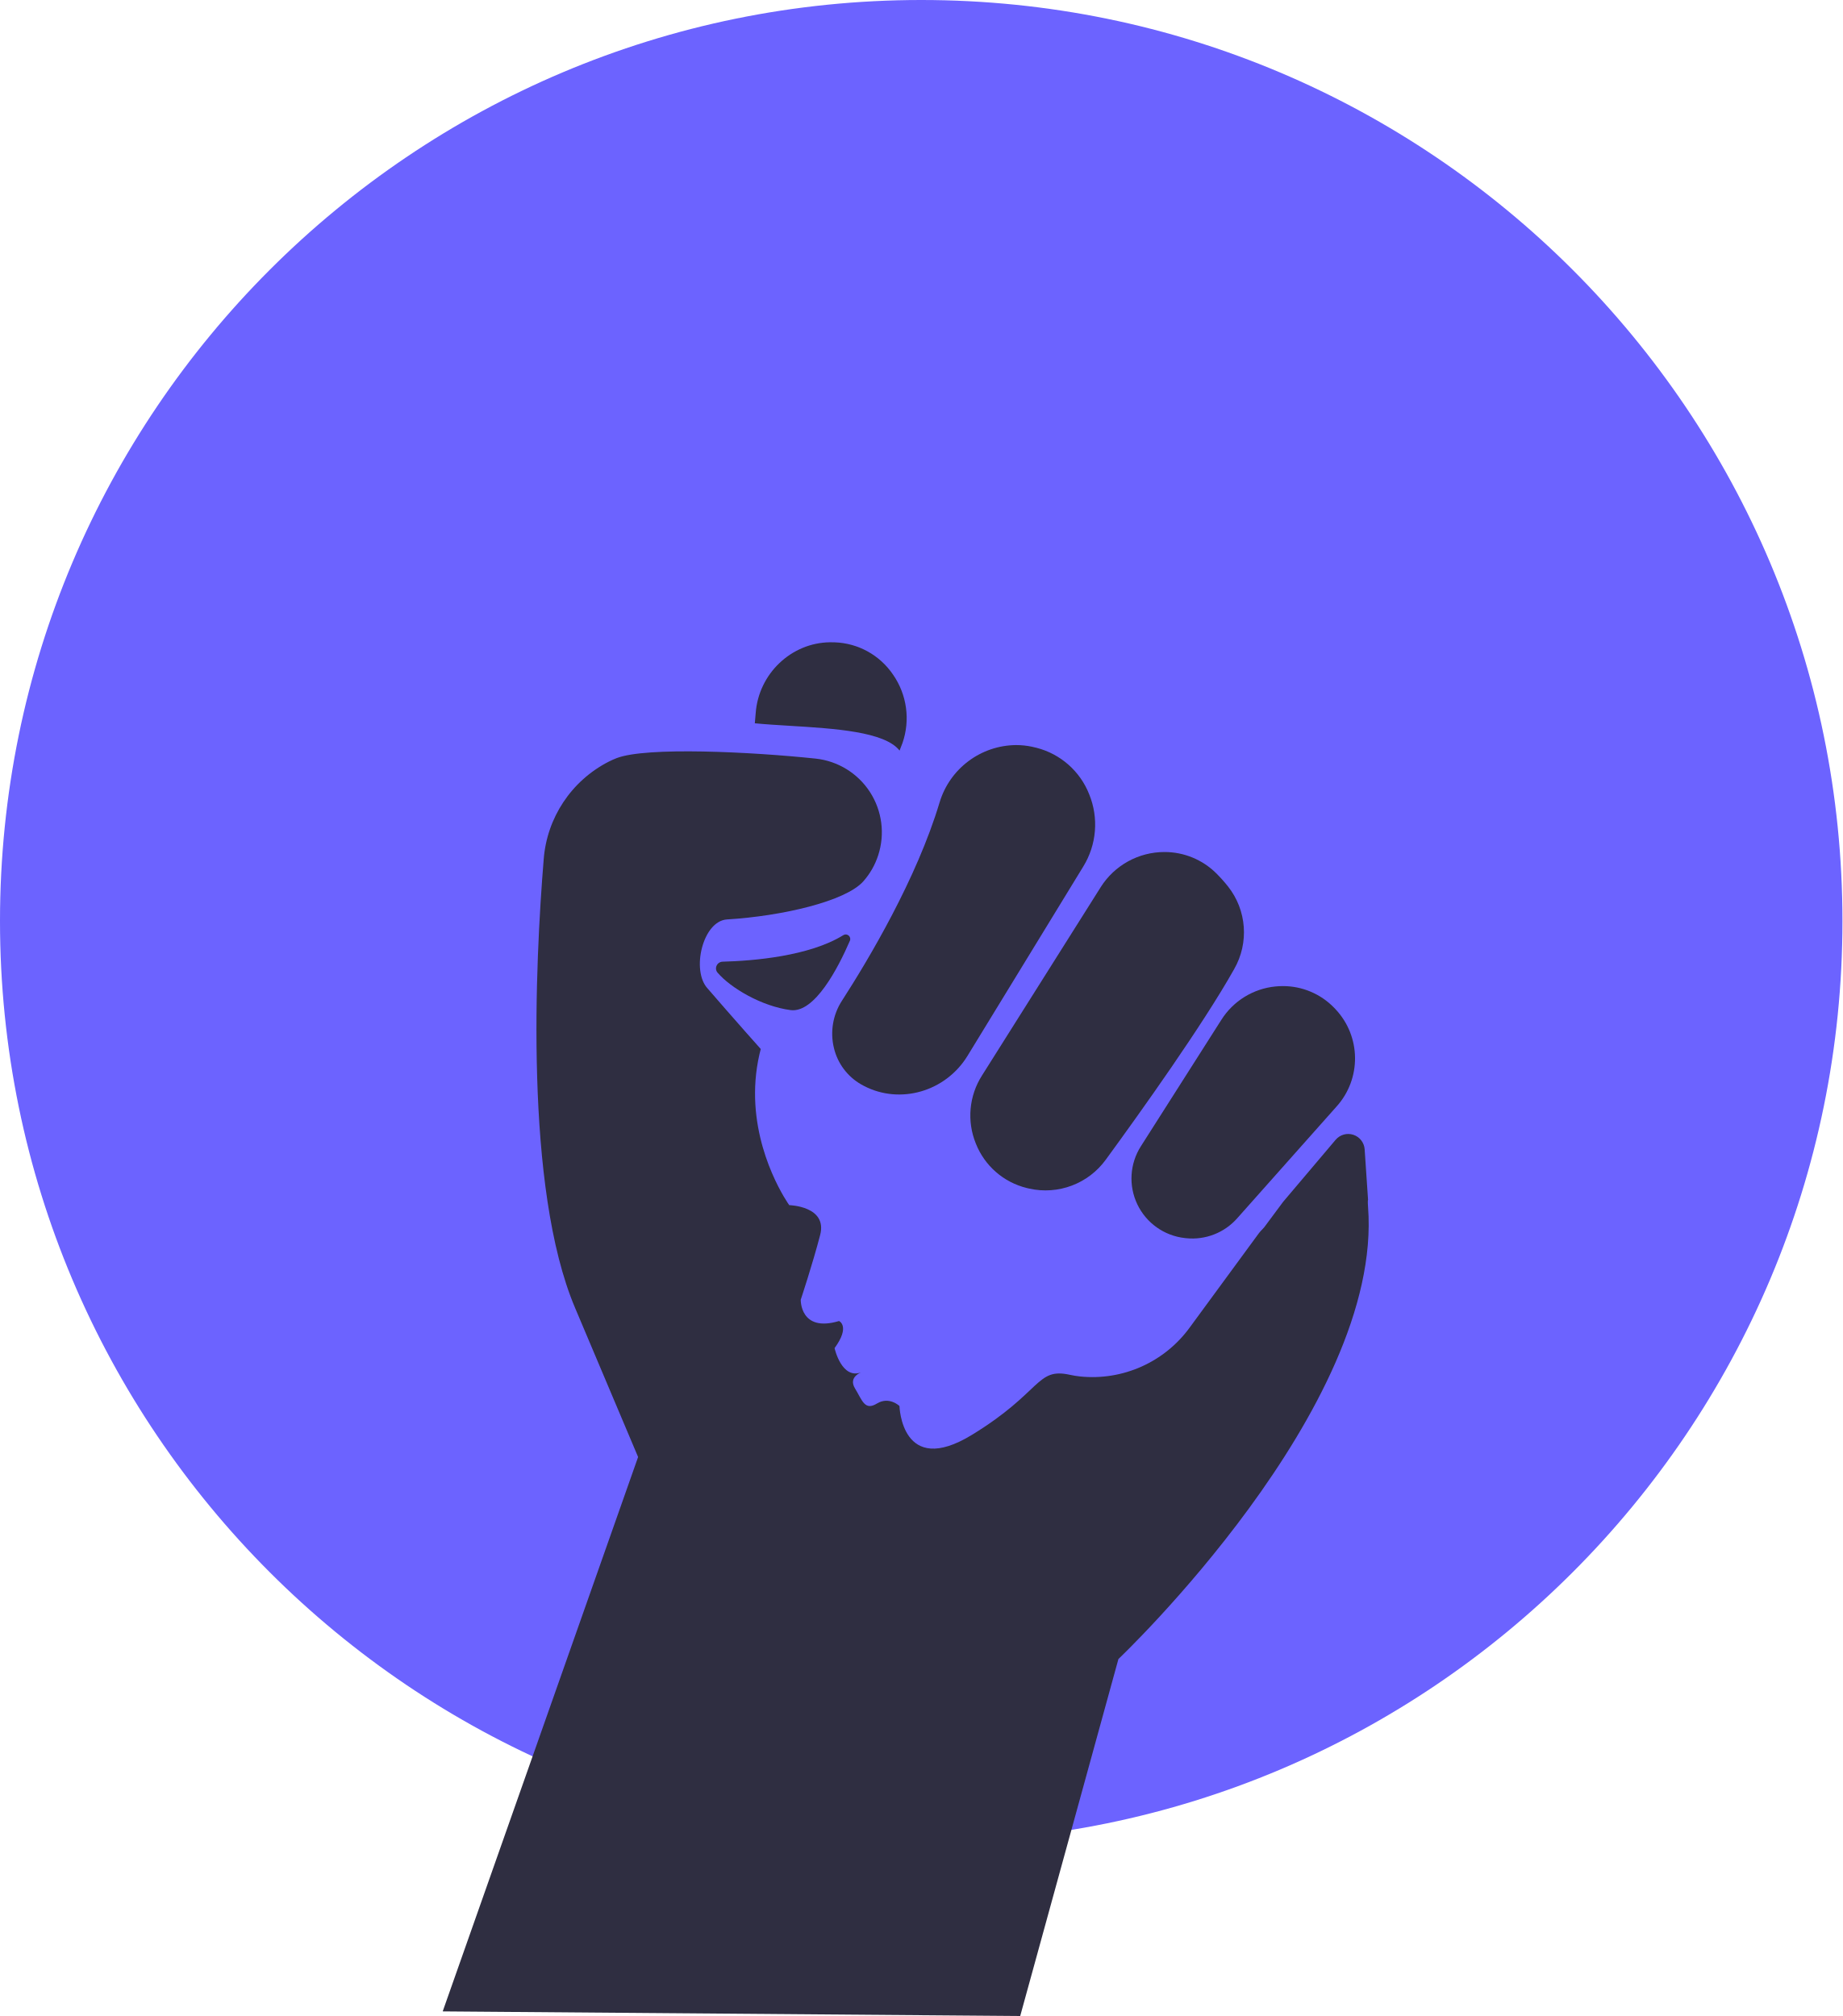
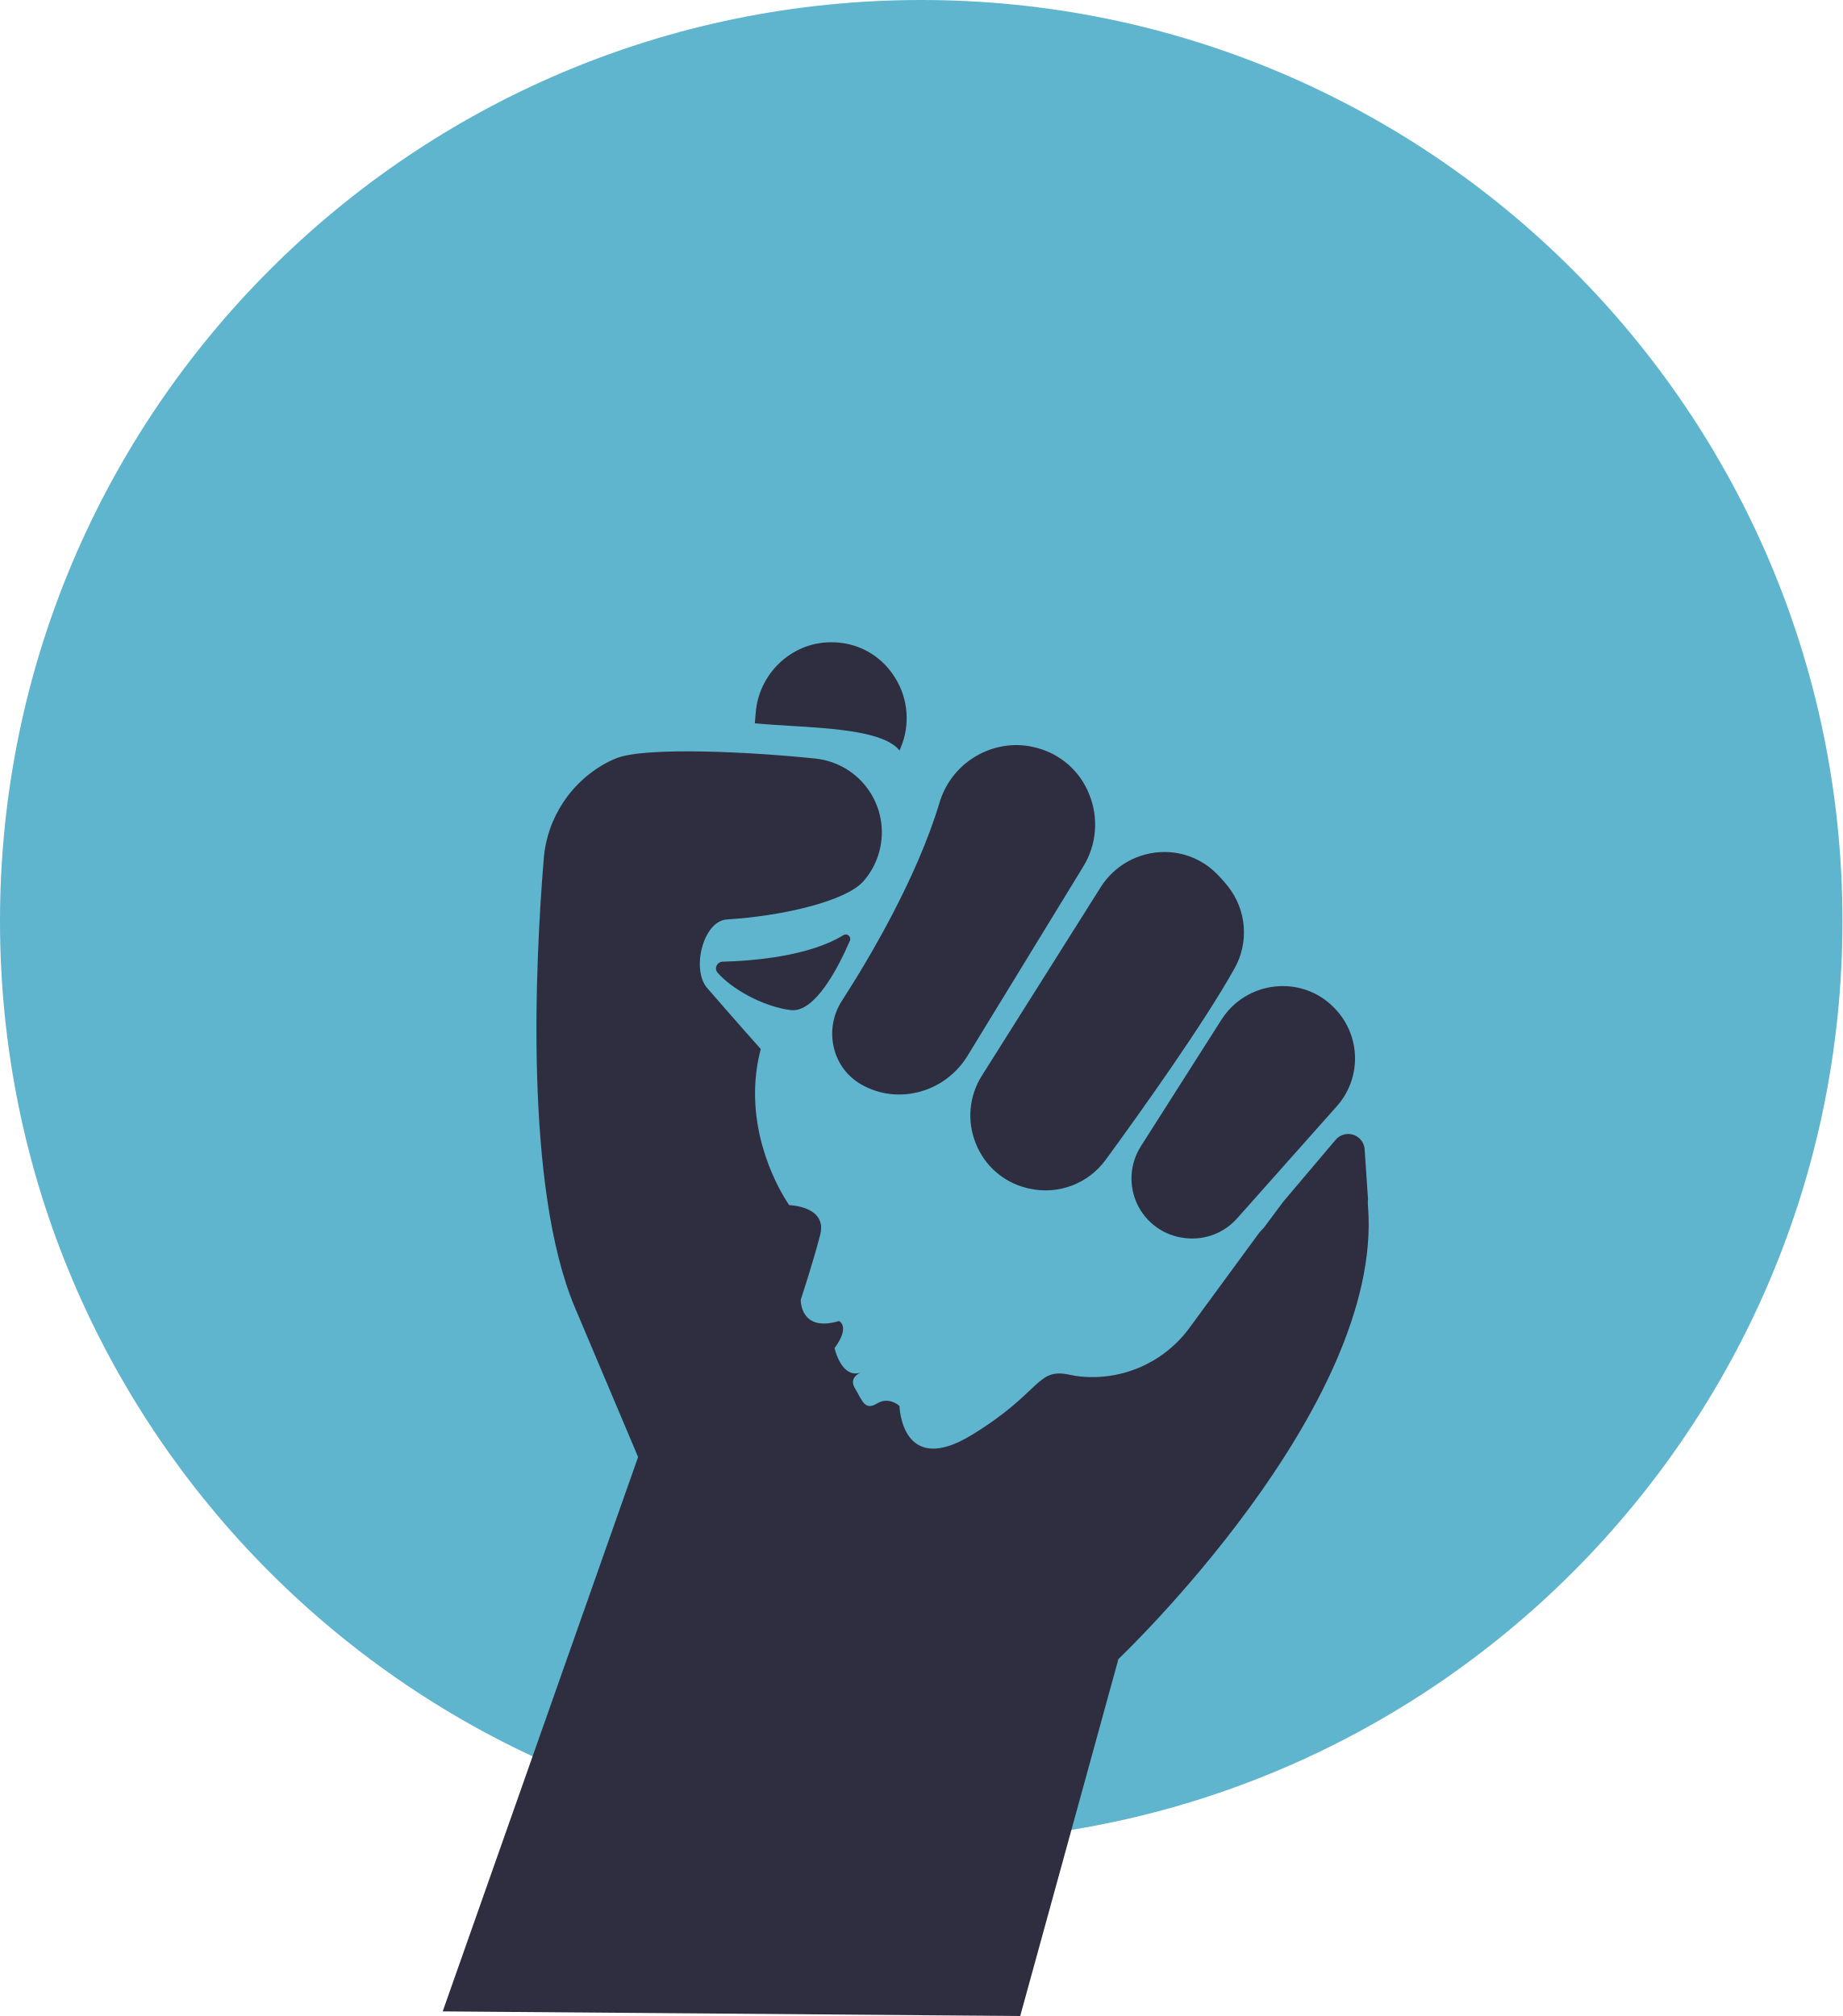
<svg xmlns="http://www.w3.org/2000/svg" data-name="Layer 1" width="752" height="823" viewBox="0 0 752 823">
-   <circle cx="376" cy="376" r="376" fill="#6c63ff" />
+   <circle cx="376" cy="376" r="376" fill="#5fb5ce" />
  <path d="M640.4,861.5l40.086-145.729s108.194-102.545,101.885-184.562c-.209-2.714,0-2.923,0-2.923l-1.388-20.587a6.728,6.728,0,0,0-11.849-3.893l-21.421,25.316L740,539.5s-19.011,23.026-54.086,12.587l-11.274-1.67s-28.185,13.571-66.183-8.142c0,0,13.362,15.867-19.208-16.702s-76.414-83.512-76.414-83.512l0,0c-6.809-7.284-2.038-27.611,7.914-28.217,22.587-1.374,48.336-7.42,55.576-15.508a29.855,29.855,0,0,0,6.116-10.701v0a30.255,30.255,0,0,0-25.572-39.453c-26.254-2.758-68.956-4.888-81.168-.197a36.882,36.882,0,0,0-3.395,1.523,48.965,48.965,0,0,0-26.397,39.824c-3.433,41.967-7.944,133.978,12.772,183.005l25.76,60.966L404.686,859.621Z" transform="translate(-224 -38.5)" fill="#2f2e41" />
-   <path d="M755,518.5s-33.401,9.19-34.403-23.384c0,0-2.342-152.885-116.649-97.902s-57.822,133.268-57.822,133.268,15.698.354,12.619,12.194-7.924,26.418-7.924,26.418-.35,13.489,15.636,8.689c0,0,4.72,2.091-1.828,11.074,0,0,2.892,13.165,11.142,9.778,0,0-5.746,1.855-2.792,6.686s3.918,9.219,8.926,6.156,9.214,1.002,9.214,1.002.776,29.393,29.569,11.782,26.126-27.596,40.059-24.503a38.557,38.557,0,0,0,4.111.666,49.139,49.139,0,0,0,44.793-20.081Z" transform="translate(-224 -38.5)" fill="#6c63ff" />
+   <path d="M755,518.5s-33.401,9.19-34.403-23.384c0,0-2.342-152.885-116.649-97.902s-57.822,133.268-57.822,133.268,15.698.354,12.619,12.194-7.924,26.418-7.924,26.418-.35,13.489,15.636,8.689c0,0,4.72,2.091-1.828,11.074,0,0,2.892,13.165,11.142,9.778,0,0-5.746,1.855-2.792,6.686s3.918,9.219,8.926,6.156,9.214,1.002,9.214,1.002.776,29.393,29.569,11.782,26.126-27.596,40.059-24.503a38.557,38.557,0,0,0,4.111.666,49.139,49.139,0,0,0,44.793-20.081Z" transform="translate(-224 -38.5)" fill="#5fb5ce" />
  <path d="M747.597,441.055a29.93,29.93,0,0,0-3.077.159,29.53,29.53,0,0,0-22.01,13.591l-32.867,51.648a24.466,24.466,0,0,0,17.899,37.459l.644.07a24.418,24.418,0,0,0,20.737-8.093L769.491,490.25a29.332,29.332,0,0,0-.401-39.761q-.294-.313-.59-.616h0A29.054,29.054,0,0,0,747.597,441.055Z" transform="translate(-224 -38.5)" fill="#2f2e41" />
  <path d="M699.269,386.322a30.765,30.765,0,0,0-26.01,14.338l-48.464,76.904a30.344,30.344,0,0,0-2.506,27.773,30.029,30.029,0,0,0,20.785,18.149c.324.079.652.158.985.234a30.397,30.397,0,0,0,31.279-11.813C689.44,492.603,715,456.82,727.744,434.082a30.169,30.169,0,0,0-2.5-33.663h0a61.61,61.61,0,0,0-4.832-5.407A29.931,29.931,0,0,0,699.269,386.322Z" transform="translate(-224 -38.5)" fill="#2f2e41" />
  <path d="M638.72,342.663a32.9,32.9,0,0,0-31.234,23.433c-9.348,31.177-29.007,64.141-39.895,81.015a24.728,24.728,0,0,0-3.237,19.161,23.358,23.358,0,0,0,11.12,14.913q.58.334,1.172.641c14.779,7.683,33.335,2.284,42.246-12.292l47.234-77.267a32.661,32.661,0,0,0,2.412-29.555,31.518,31.518,0,0,0-21.457-18.931q-.954-.246-1.91-.447A31.297,31.297,0,0,0,638.72,342.663Z" transform="translate(-224 -38.5)" fill="#2f2e41" />
  <path d="M532.078,333.772c4.304.421,9.165.717,14.29,1.029,18.244,1.111,38.75,2.361,44.789,10.108l1.193-3.082a31.079,31.079,0,0,0-3.861-27.932A30.003,30.003,0,0,0,564.644,300.721h0c-.625-.022-1.247-.028-1.866-.022-15.837.167-29.164,12.872-30.341,28.922C532.339,330.959,532.221,332.326,532.078,333.772Z" transform="translate(-224 -38.5)" fill="#2f2e41" />
  <path d="M569.176,419.977a1.859,1.859,0,0,0-.988.295h0c-13.966,8.644-36.859,10.491-49.263,10.822a2.749,2.749,0,0,0-2.45,1.648,2.621,2.621,0,0,0,.402,2.828c5.397,6.299,18.019,13.739,29.797,15.289,9.827,1.274,19.377-17.158,24.195-28.272a1.809,1.809,0,0,0-.483-2.146A1.871,1.871,0,0,0,569.176,419.977Z" transform="translate(-224 -38.5)" fill="#2f2e41" />
</svg>
